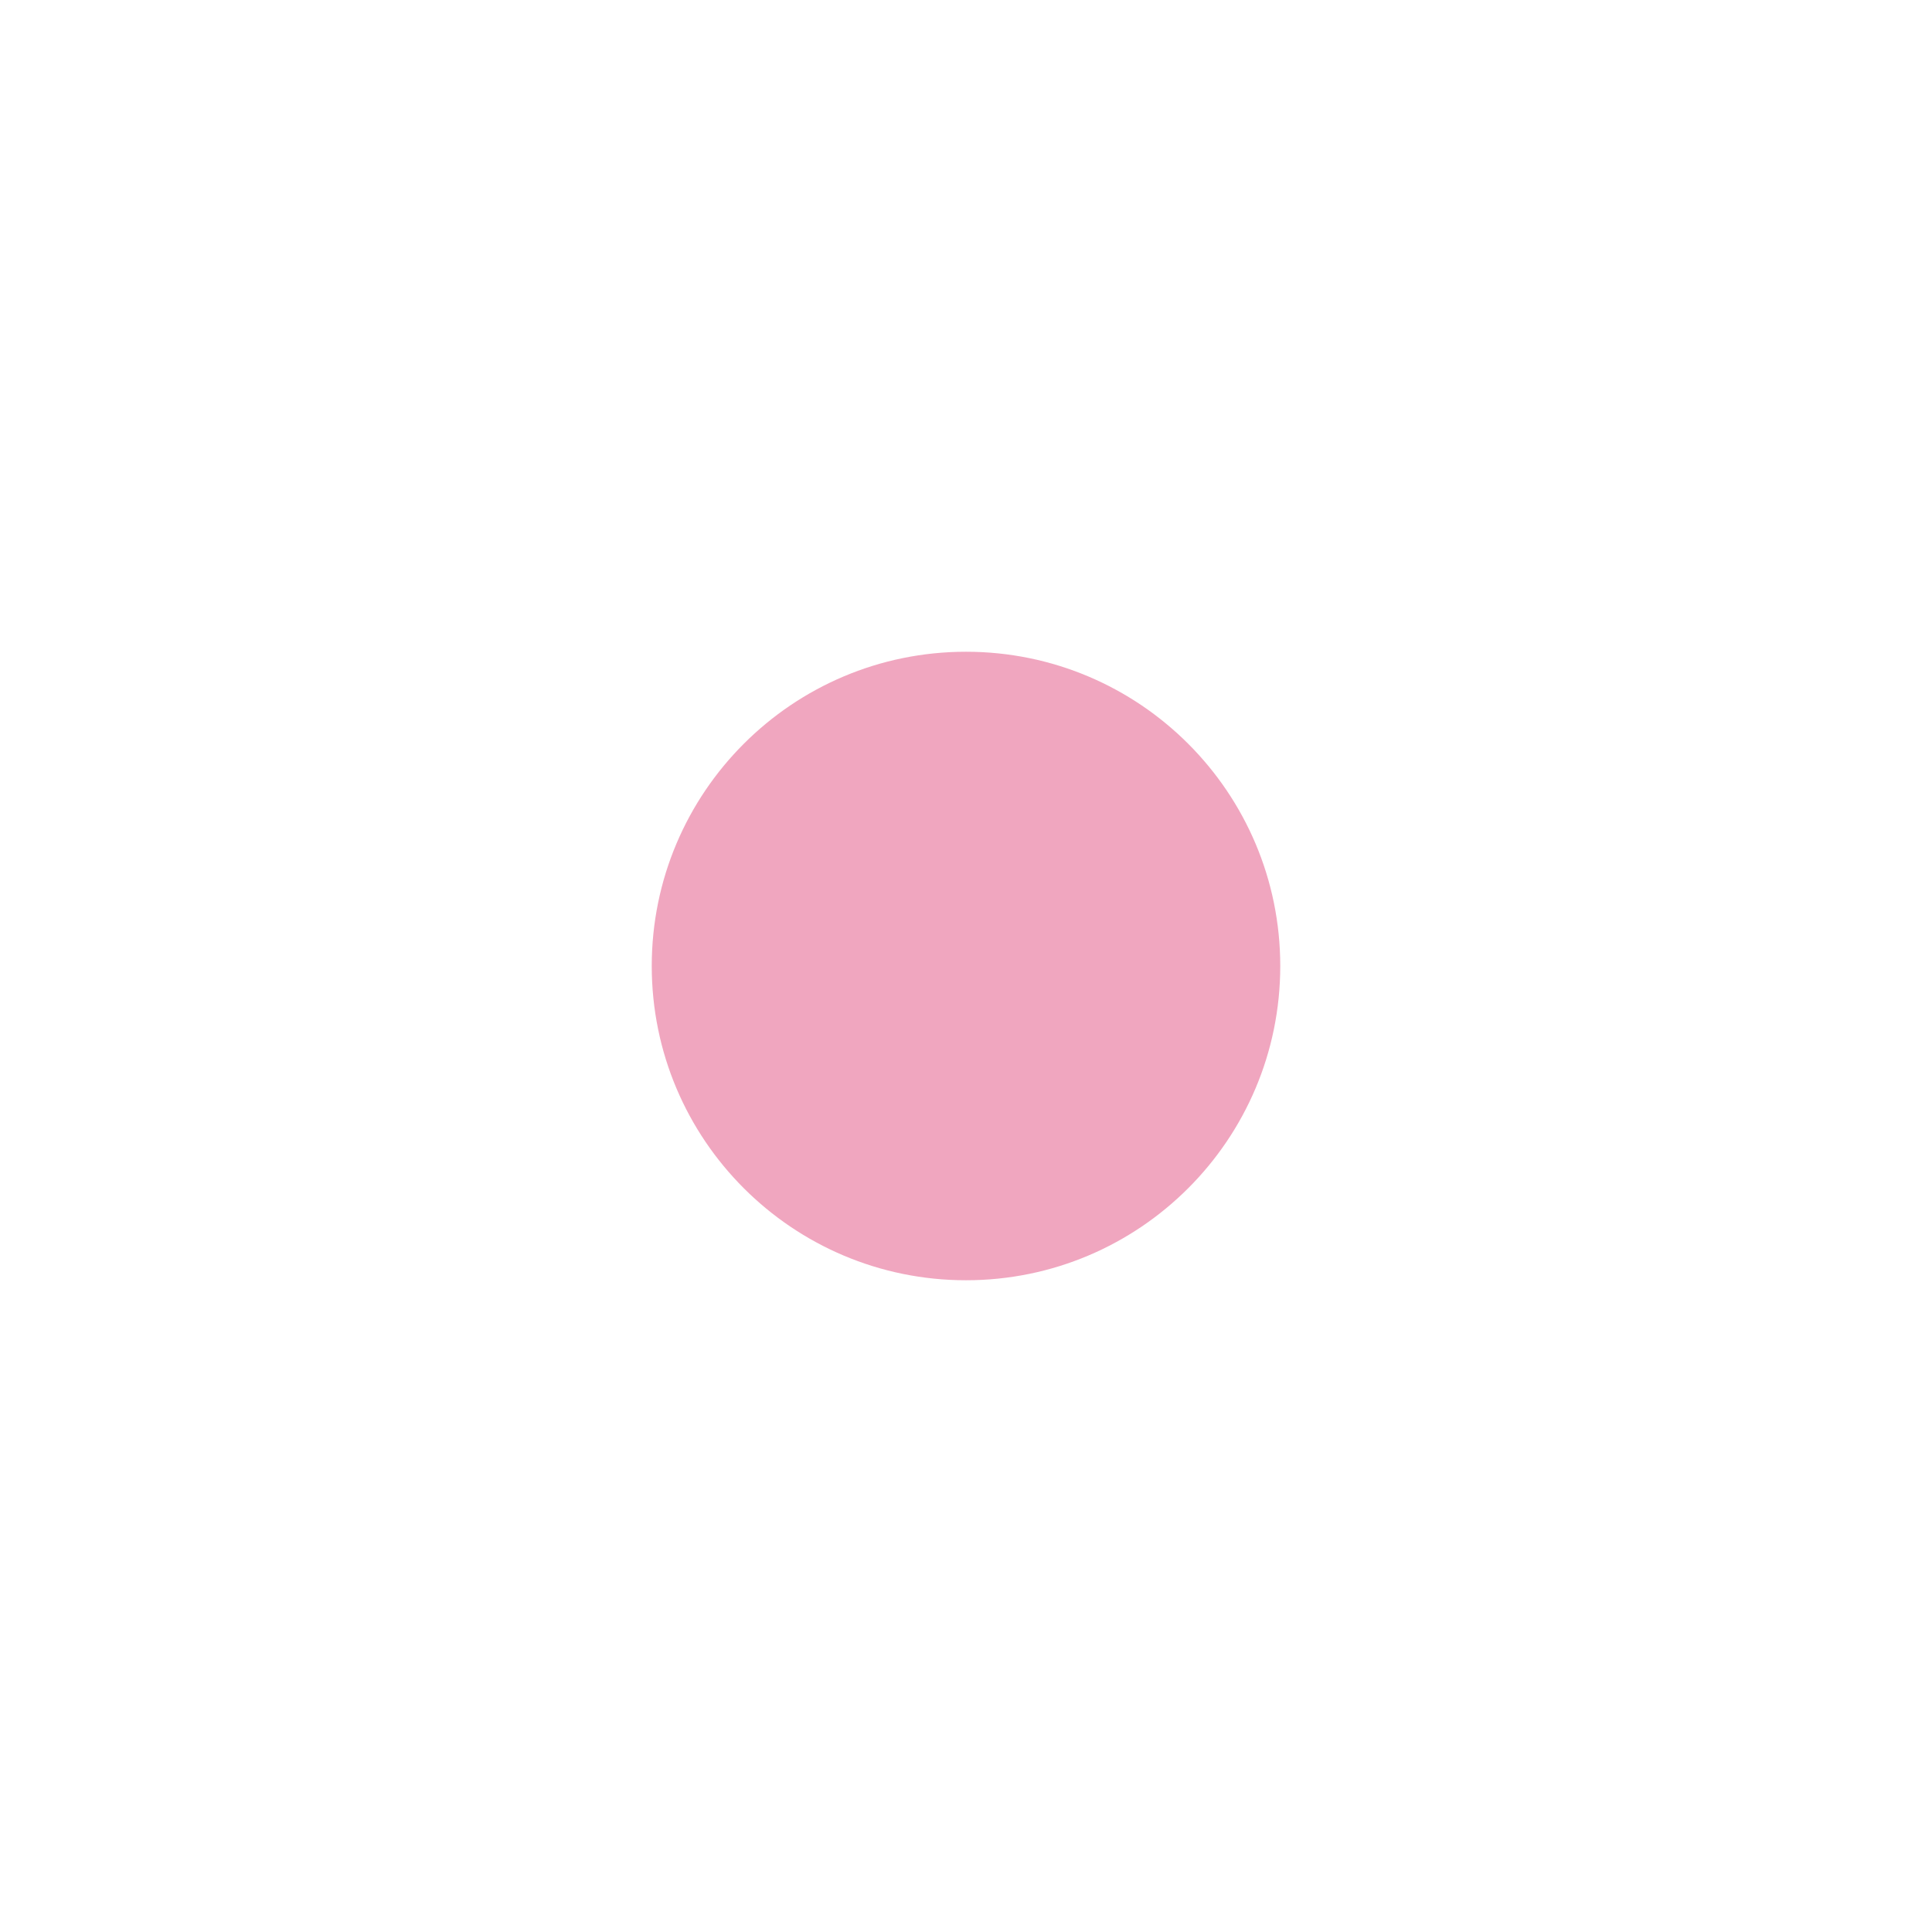
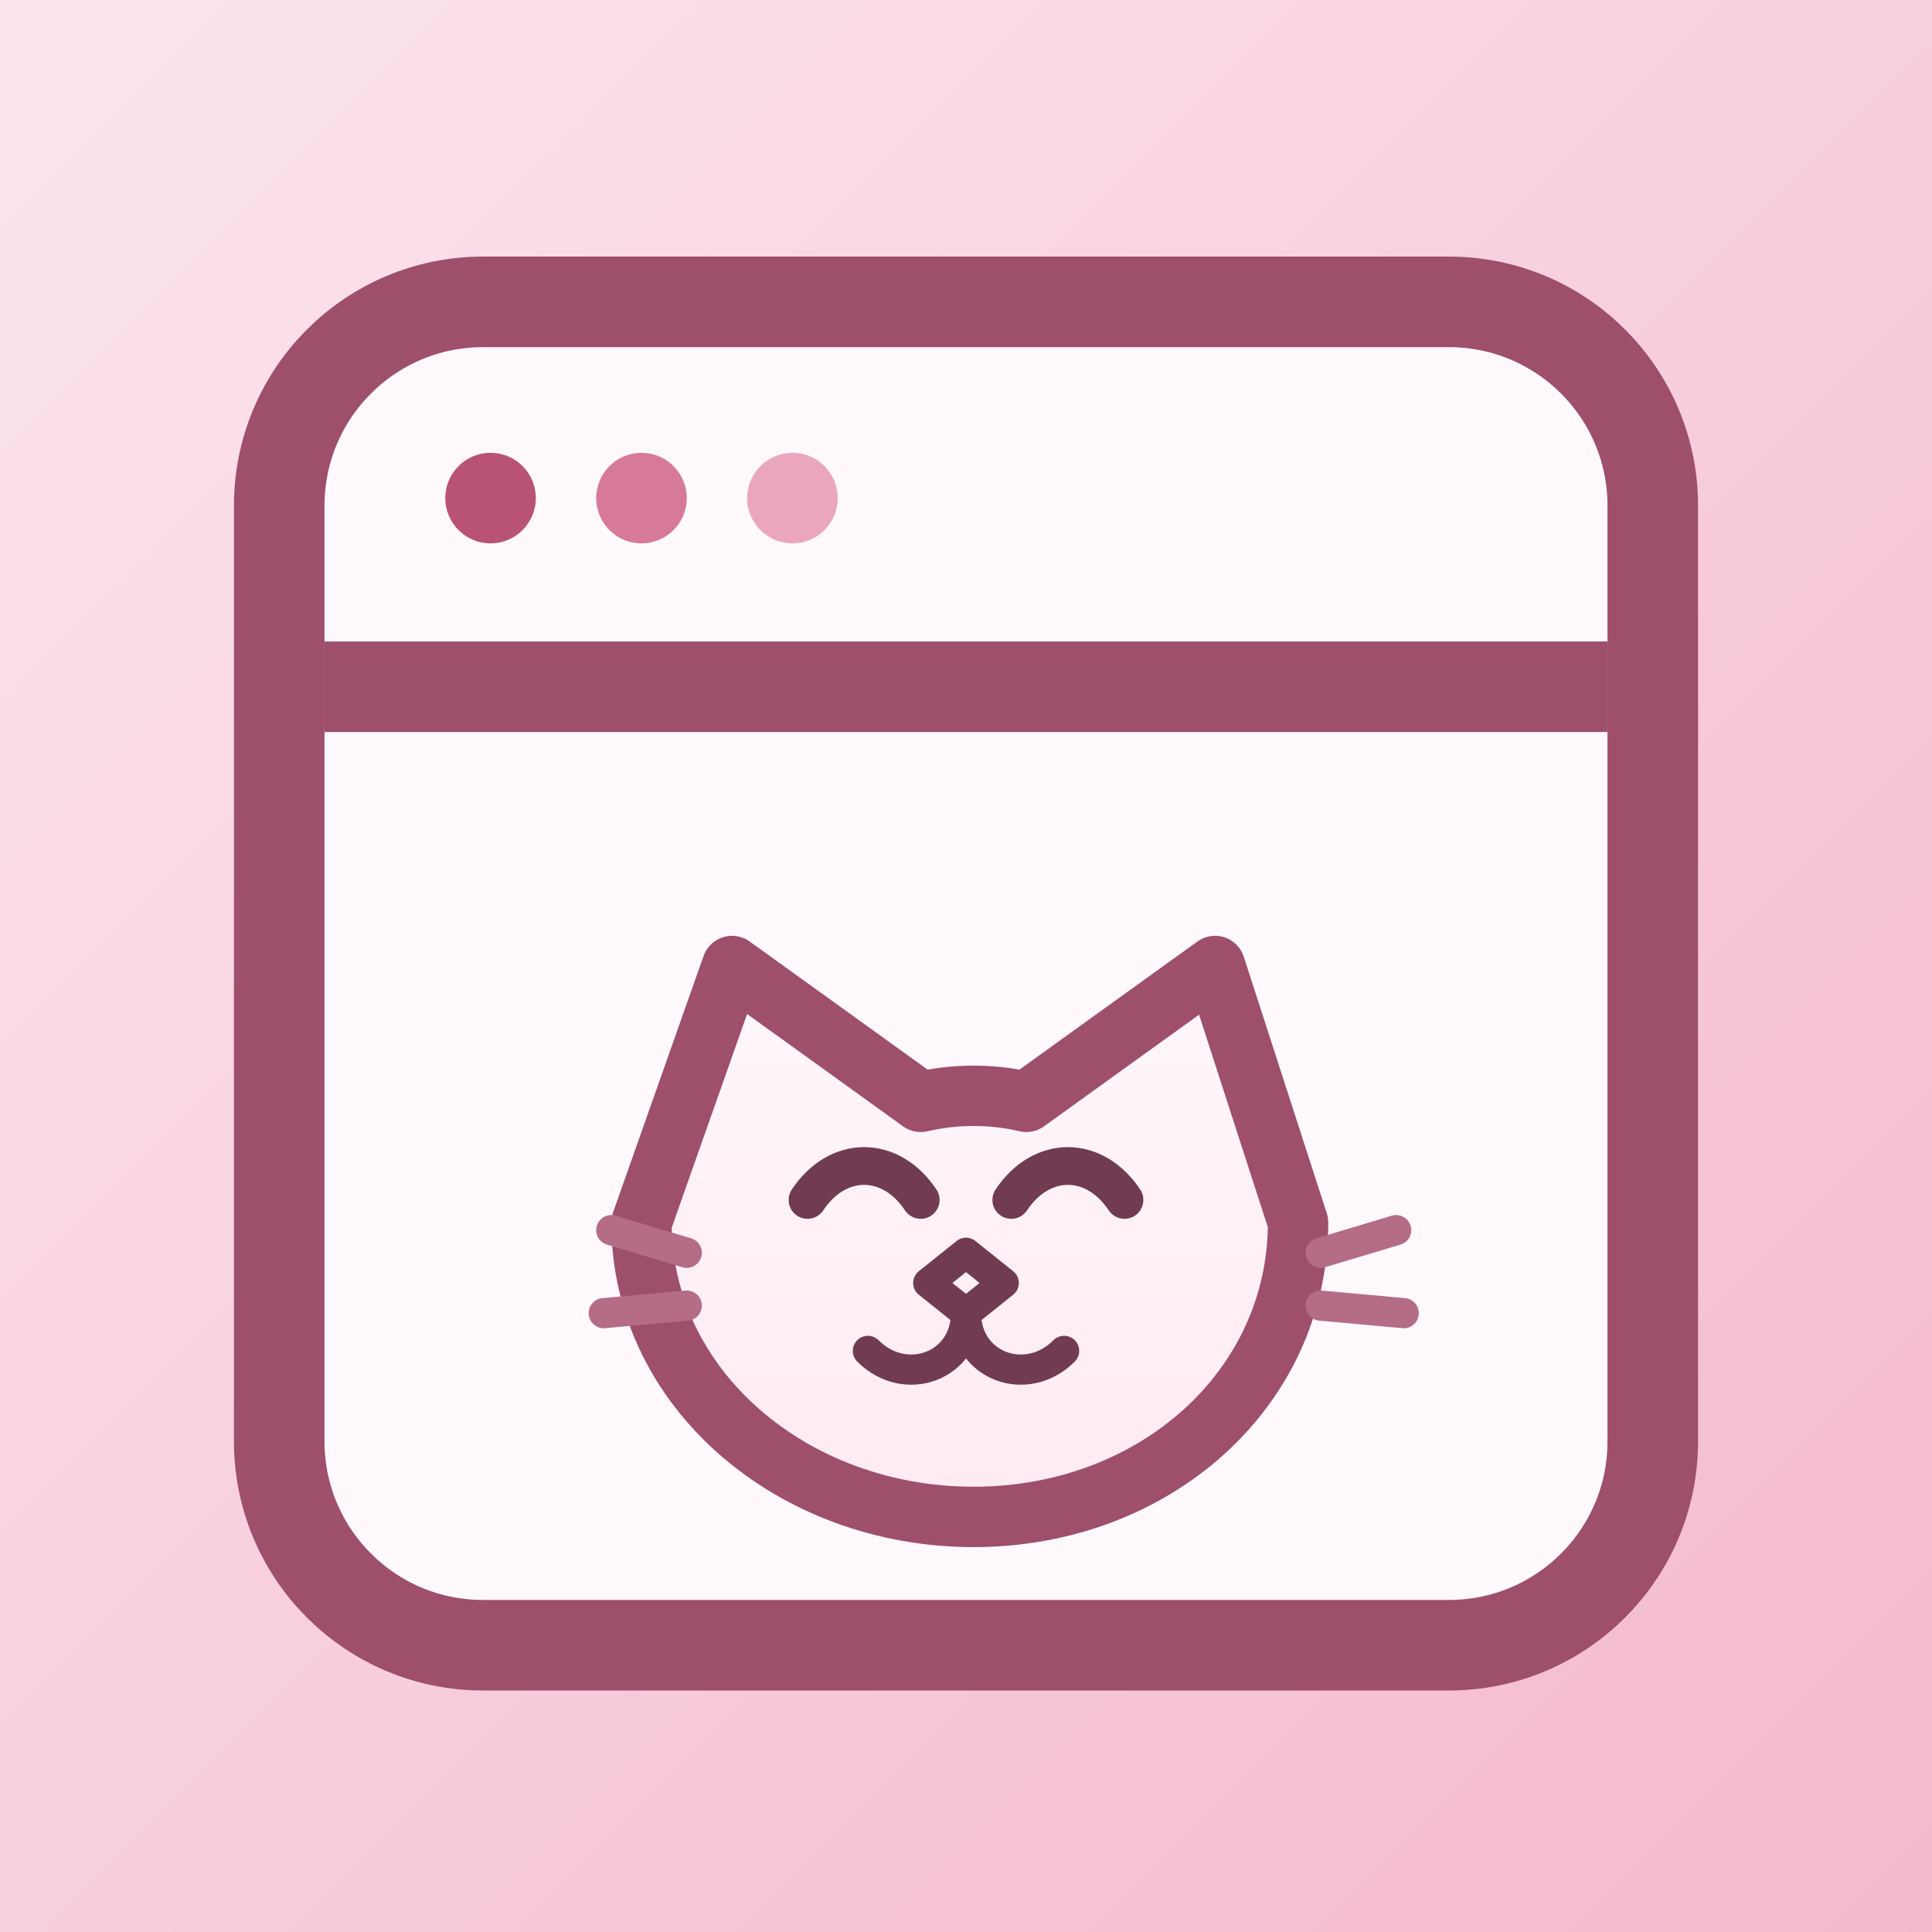
- <svg xmlns="http://www.w3.org/2000/svg" width="1024" height="1024" viewBox="0 0 1024 1024" fill="none">
-   <path d="M512 678.562C603.99 678.562 678.562 603.99 678.562 512C678.562 420.01 603.99 345.438 512 345.438C420.01 345.438 345.438 420.01 345.438 512C345.438 603.99 420.01 678.562 512 678.562Z" fill="#F0A6BF" style="fill:#F0A6BF;fill:color(display-p3 0.921 0.665 0.753);fill-opacity:1;" />
+ <svg xmlns="http://www.w3.org/2000/svg" viewBox="0 0 256 256" role="img" aria-labelledby="title">
+   <defs>
+     <linearGradient id="background" x1="0" y1="0" x2="1" y2="1">
+       <stop offset="0" stop-color="#FCE6EE" />
+       <stop offset="1" stop-color="#F4B8CC" />
+     </linearGradient>
+     <linearGradient id="face" x1="0" y1="0" x2="0" y2="1">
+       <stop offset="0" stop-color="#FFF8FB" />
+       <stop offset="1" stop-color="#FFEAF1" />
+     </linearGradient>
+   </defs>
+   <rect width="256" height="256" fill="url(#background)" />
+   <rect x="37" y="40" width="182" height="178" rx="27" fill="#FFF9FB" stroke="#9E4F6C" stroke-width="12" />
+   <path d="M43 91h170" stroke="#9E4F6C" stroke-width="12" />
+   <circle cx="65" cy="66" r="6" fill="#B95376" />
+   <circle cx="85" cy="66" r="6" fill="#D67A98" />
+   <circle cx="105" cy="66" r="6" fill="#EAA7BC" />
+   <path d="m85 162 12-34 25 18a31 31 0 0 1 14 0l25-18 11 34c0 22-19 39-43 39s-44-17-44-39Z" fill="url(#face)" stroke="#9E4F6C" stroke-width="8" stroke-linejoin="round" />
+   <path d="M107 159c4-6 11-6 15 0m12 0c4-6 11-6 15 0" fill="none" stroke="#713B52" stroke-width="5" stroke-linecap="round" />
+   <path d="m128 166 5 4-5 4-5-4 5-4Zm0 8c0 7-8 10-13 5m13-5c0 7 8 10 13 5" fill="none" stroke="#713B52" stroke-width="4" stroke-linecap="round" stroke-linejoin="round" />
+   <path d="m91 166-10-3m10 10-11 1m95-8 10-3m-10 10 11 1" fill="none" stroke="#B56C86" stroke-width="4" stroke-linecap="round" />
</svg>
